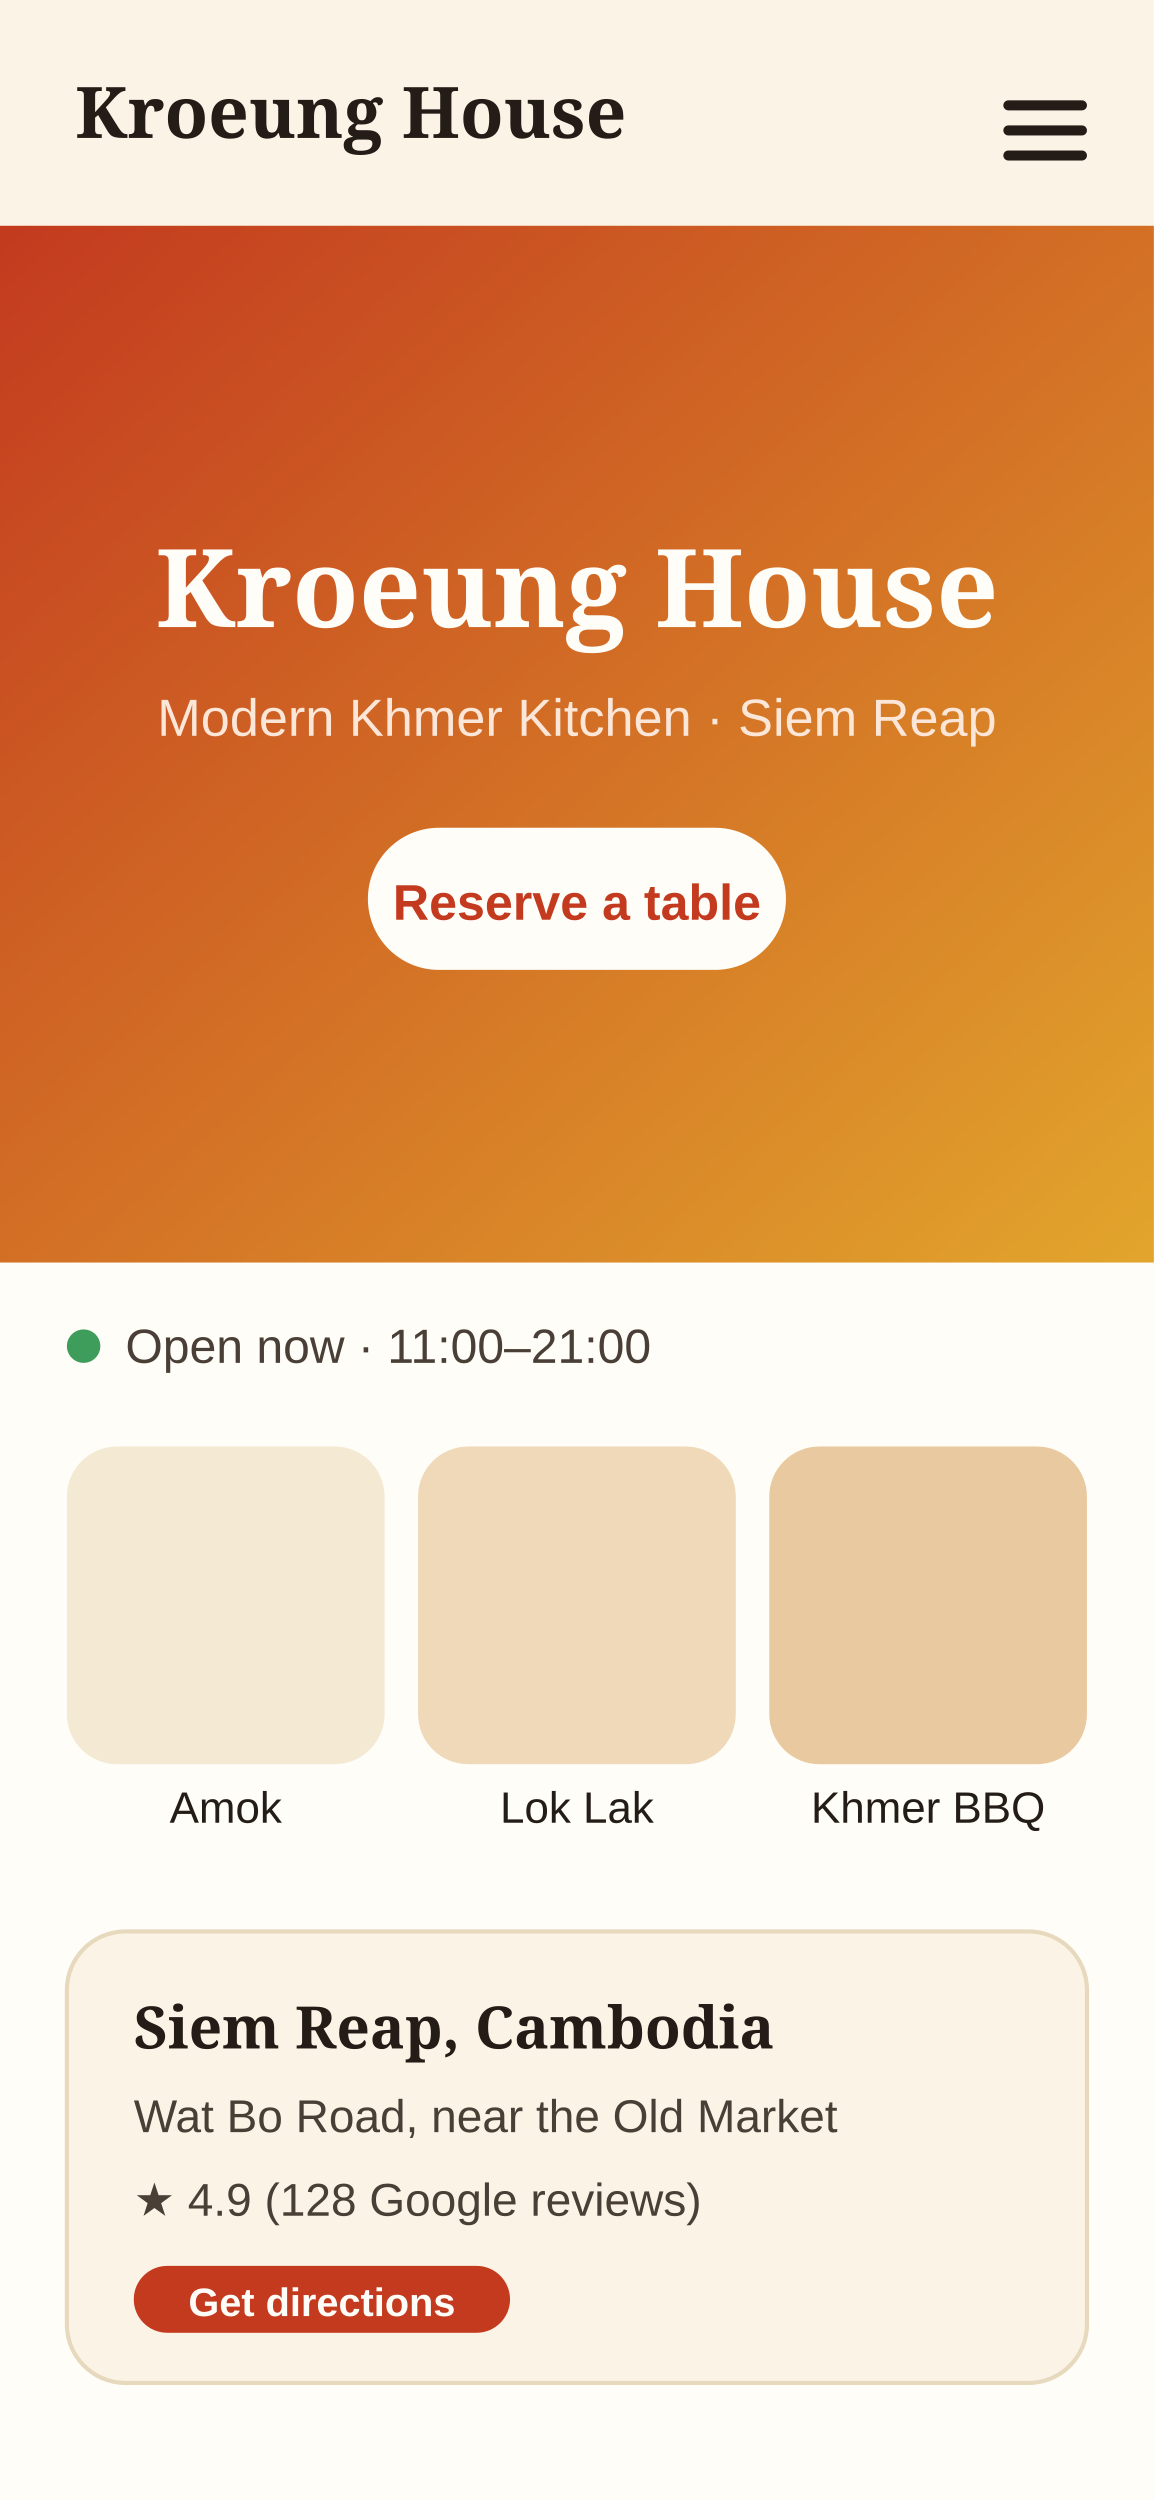
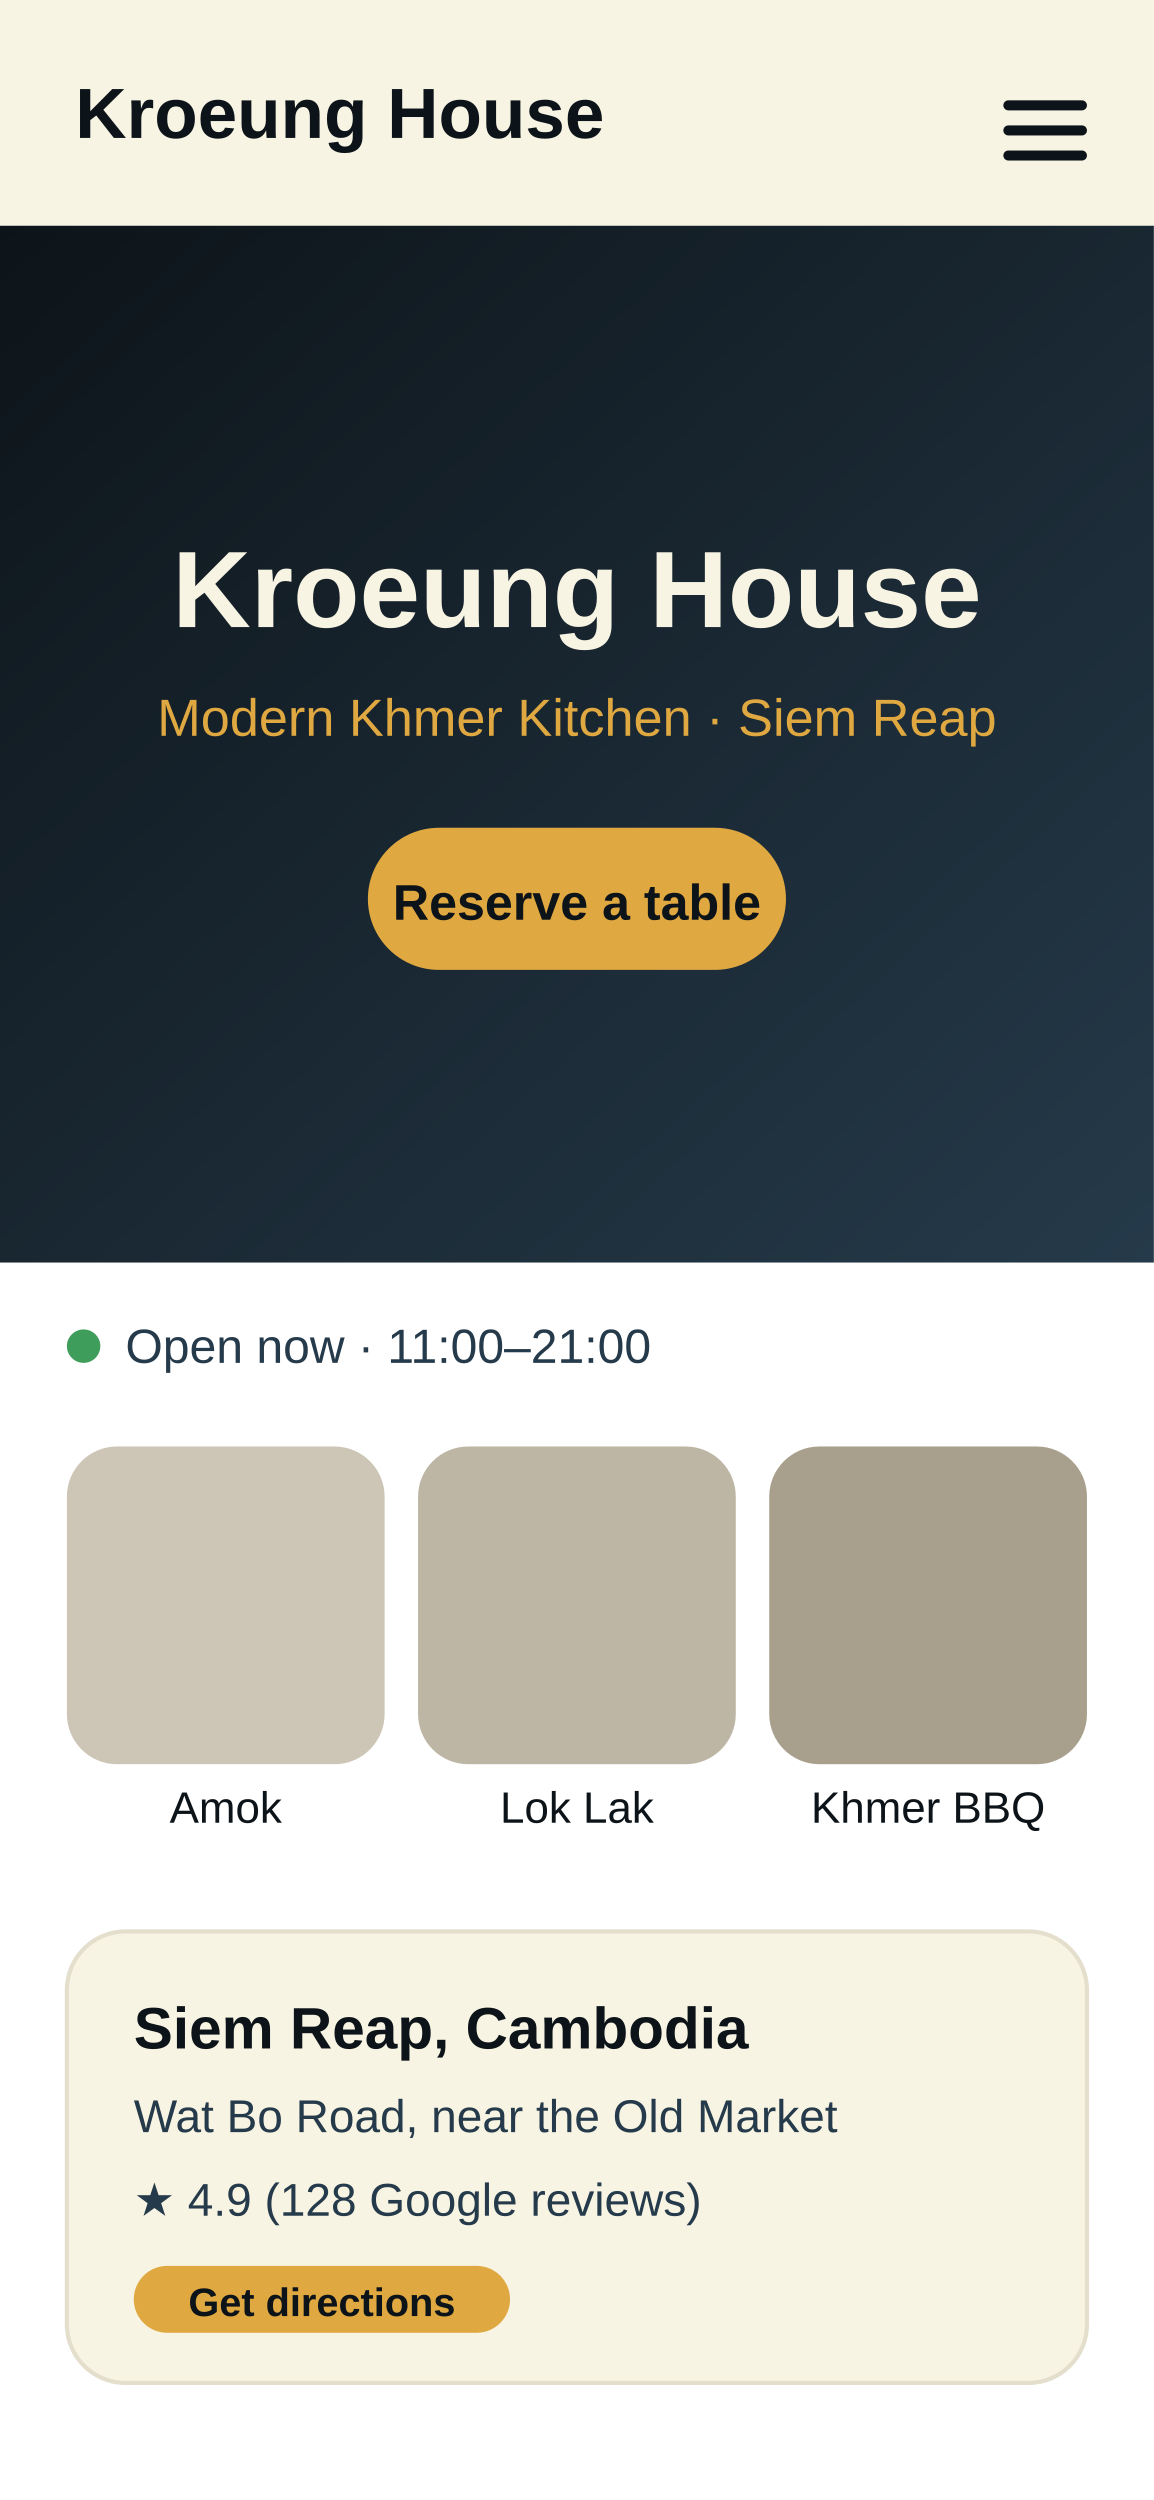
<svg xmlns="http://www.w3.org/2000/svg" viewBox="0 0 276 598" width="276" height="598" role="img" aria-labelledby="t">
  <defs>
    <linearGradient id="hero-grad" x1="0" y1="0" x2="1" y2="1">
-       <stop offset="0" stop-color="#c33a1f" />
-       <stop offset="1" stop-color="#e2a52c" />
+       <stop offset="0" stop-color="#0d1419" />
+       <stop offset="1" stop-color="#253a4a" />
    </linearGradient>
  </defs>
-   <rect width="276" height="598" fill="#fffdf8" />
-   <rect width="276" height="54" fill="#fbf4e6" />
-   <text x="18" y="33" font-family="Georgia, serif" font-size="17" font-weight="600" fill="#241c17">Kroeung House</text>
-   <rect x="240" y="24" width="20" height="2.4" rx="1.2" fill="#241c17" />
-   <rect x="240" y="30" width="20" height="2.4" rx="1.2" fill="#241c17" />
-   <rect x="240" y="36" width="20" height="2.4" rx="1.2" fill="#241c17" />
+   <rect width="276" height="598" fill="#ffffff" />
+   <rect width="276" height="54" fill="#f7f4e3" />
+   <text x="18" y="33" font-family="Arial, sans-serif" font-size="17" font-weight="700" fill="#0d1419">Kroeung House</text>
+   <rect x="240" y="24" width="20" height="2.4" rx="1.2" fill="#0d1419" />
+   <rect x="240" y="30" width="20" height="2.4" rx="1.2" fill="#0d1419" />
+   <rect x="240" y="36" width="20" height="2.4" rx="1.2" fill="#0d1419" />
  <rect x="0" y="54" width="276" height="248" fill="url(#hero-grad)" />
-   <text x="138" y="150" text-anchor="middle" font-family="Georgia, serif" font-size="26" font-weight="600" fill="#fffdf8">Kroeung House</text>
-   <text x="138" y="176" text-anchor="middle" font-family="Arial, sans-serif" font-size="12.5" fill="#fbe6d8">Modern Khmer Kitchen · Siem Reap</text>
-   <rect x="88" y="198" width="100" height="34" rx="17" fill="#fffdf8" />
-   <text x="138" y="220" text-anchor="middle" font-family="Arial, sans-serif" font-size="12" font-weight="700" fill="#c33a1f">Reserve a table</text>
+   <text x="138" y="150" text-anchor="middle" font-family="Arial, sans-serif" font-size="26" font-weight="700" fill="#f7f4e3">Kroeung House</text>
+   <text x="138" y="176" text-anchor="middle" font-family="Arial, sans-serif" font-size="12.5" fill="#e0a840">Modern Khmer Kitchen · Siem Reap</text>
+   <rect x="88" y="198" width="100" height="34" rx="17" fill="#e0a840" />
+   <text x="138" y="220" text-anchor="middle" font-family="Arial, sans-serif" font-size="12" font-weight="700" fill="#0d1419">Reserve a table</text>
  <circle cx="20" cy="322" r="4" fill="#3f9d5c" />
-   <text x="30" y="326" font-family="Arial, sans-serif" font-size="11.5" fill="#4a3f36">Open now · 11:00–21:00</text>
+   <text x="30" y="326" font-family="Arial, sans-serif" font-size="11.5" fill="#253a4a">Open now · 11:00–21:00</text>
  <g>
-     <rect x="16" y="346" width="76" height="76" rx="12" fill="#f4e9d3" />
-     <rect x="100" y="346" width="76" height="76" rx="12" fill="#efd9b8" />
-     <rect x="184" y="346" width="76" height="76" rx="12" fill="#e9c9a0" />
-     <text x="54" y="436" text-anchor="middle" font-family="Arial, sans-serif" font-size="10.5" fill="#241c17">Amok</text>
-     <text x="138" y="436" text-anchor="middle" font-family="Arial, sans-serif" font-size="10.5" fill="#241c17">Lok Lak</text>
-     <text x="222" y="436" text-anchor="middle" font-family="Arial, sans-serif" font-size="10.5" fill="#241c17">Khmer BBQ</text>
+     <rect x="16" y="346" width="76" height="76" rx="12" fill="#cdc6b6" />
+     <rect x="100" y="346" width="76" height="76" rx="12" fill="#bdb6a4" />
+     <rect x="184" y="346" width="76" height="76" rx="12" fill="#a8a08c" />
+     <text x="54" y="436" text-anchor="middle" font-family="Arial, sans-serif" font-size="10.5" fill="#0d1419">Amok</text>
+     <text x="138" y="436" text-anchor="middle" font-family="Arial, sans-serif" font-size="10.5" fill="#0d1419">Lok Lak</text>
+     <text x="222" y="436" text-anchor="middle" font-family="Arial, sans-serif" font-size="10.5" fill="#0d1419">Khmer BBQ</text>
  </g>
-   <rect x="16" y="462" width="244" height="108" rx="14" fill="#fbf4e6" stroke="#e7d9bd" />
-   <text x="32" y="490" font-family="Georgia, serif" font-size="14" font-weight="600" fill="#241c17">Siem Reap, Cambodia</text>
-   <text x="32" y="510" font-family="Arial, sans-serif" font-size="11" fill="#4a3f36">Wat Bo Road, near the Old Market</text>
-   <text x="32" y="530" font-family="Arial, sans-serif" font-size="11" fill="#4a3f36">★ 4.9 (128 Google reviews)</text>
-   <rect x="32" y="542" width="90" height="16" rx="8" fill="#c33a1f" />
-   <text x="77" y="554" text-anchor="middle" font-family="Arial, sans-serif" font-size="9.5" font-weight="700" fill="#fffdf8">Get directions</text>
+   <rect x="16" y="462" width="244" height="108" rx="14" fill="#f7f4e3" stroke="#e4decd" />
+   <text x="32" y="490" font-family="Arial, sans-serif" font-size="14" font-weight="700" fill="#0d1419">Siem Reap, Cambodia</text>
+   <text x="32" y="510" font-family="Arial, sans-serif" font-size="11" fill="#253a4a">Wat Bo Road, near the Old Market</text>
+   <text x="32" y="530" font-family="Arial, sans-serif" font-size="11" fill="#253a4a">★ 4.9 (128 Google reviews)</text>
+   <rect x="32" y="542" width="90" height="16" rx="8" fill="#e0a840" />
+   <text x="77" y="554" text-anchor="middle" font-family="Arial, sans-serif" font-size="9.5" font-weight="700" fill="#0d1419">Get directions</text>
</svg>
